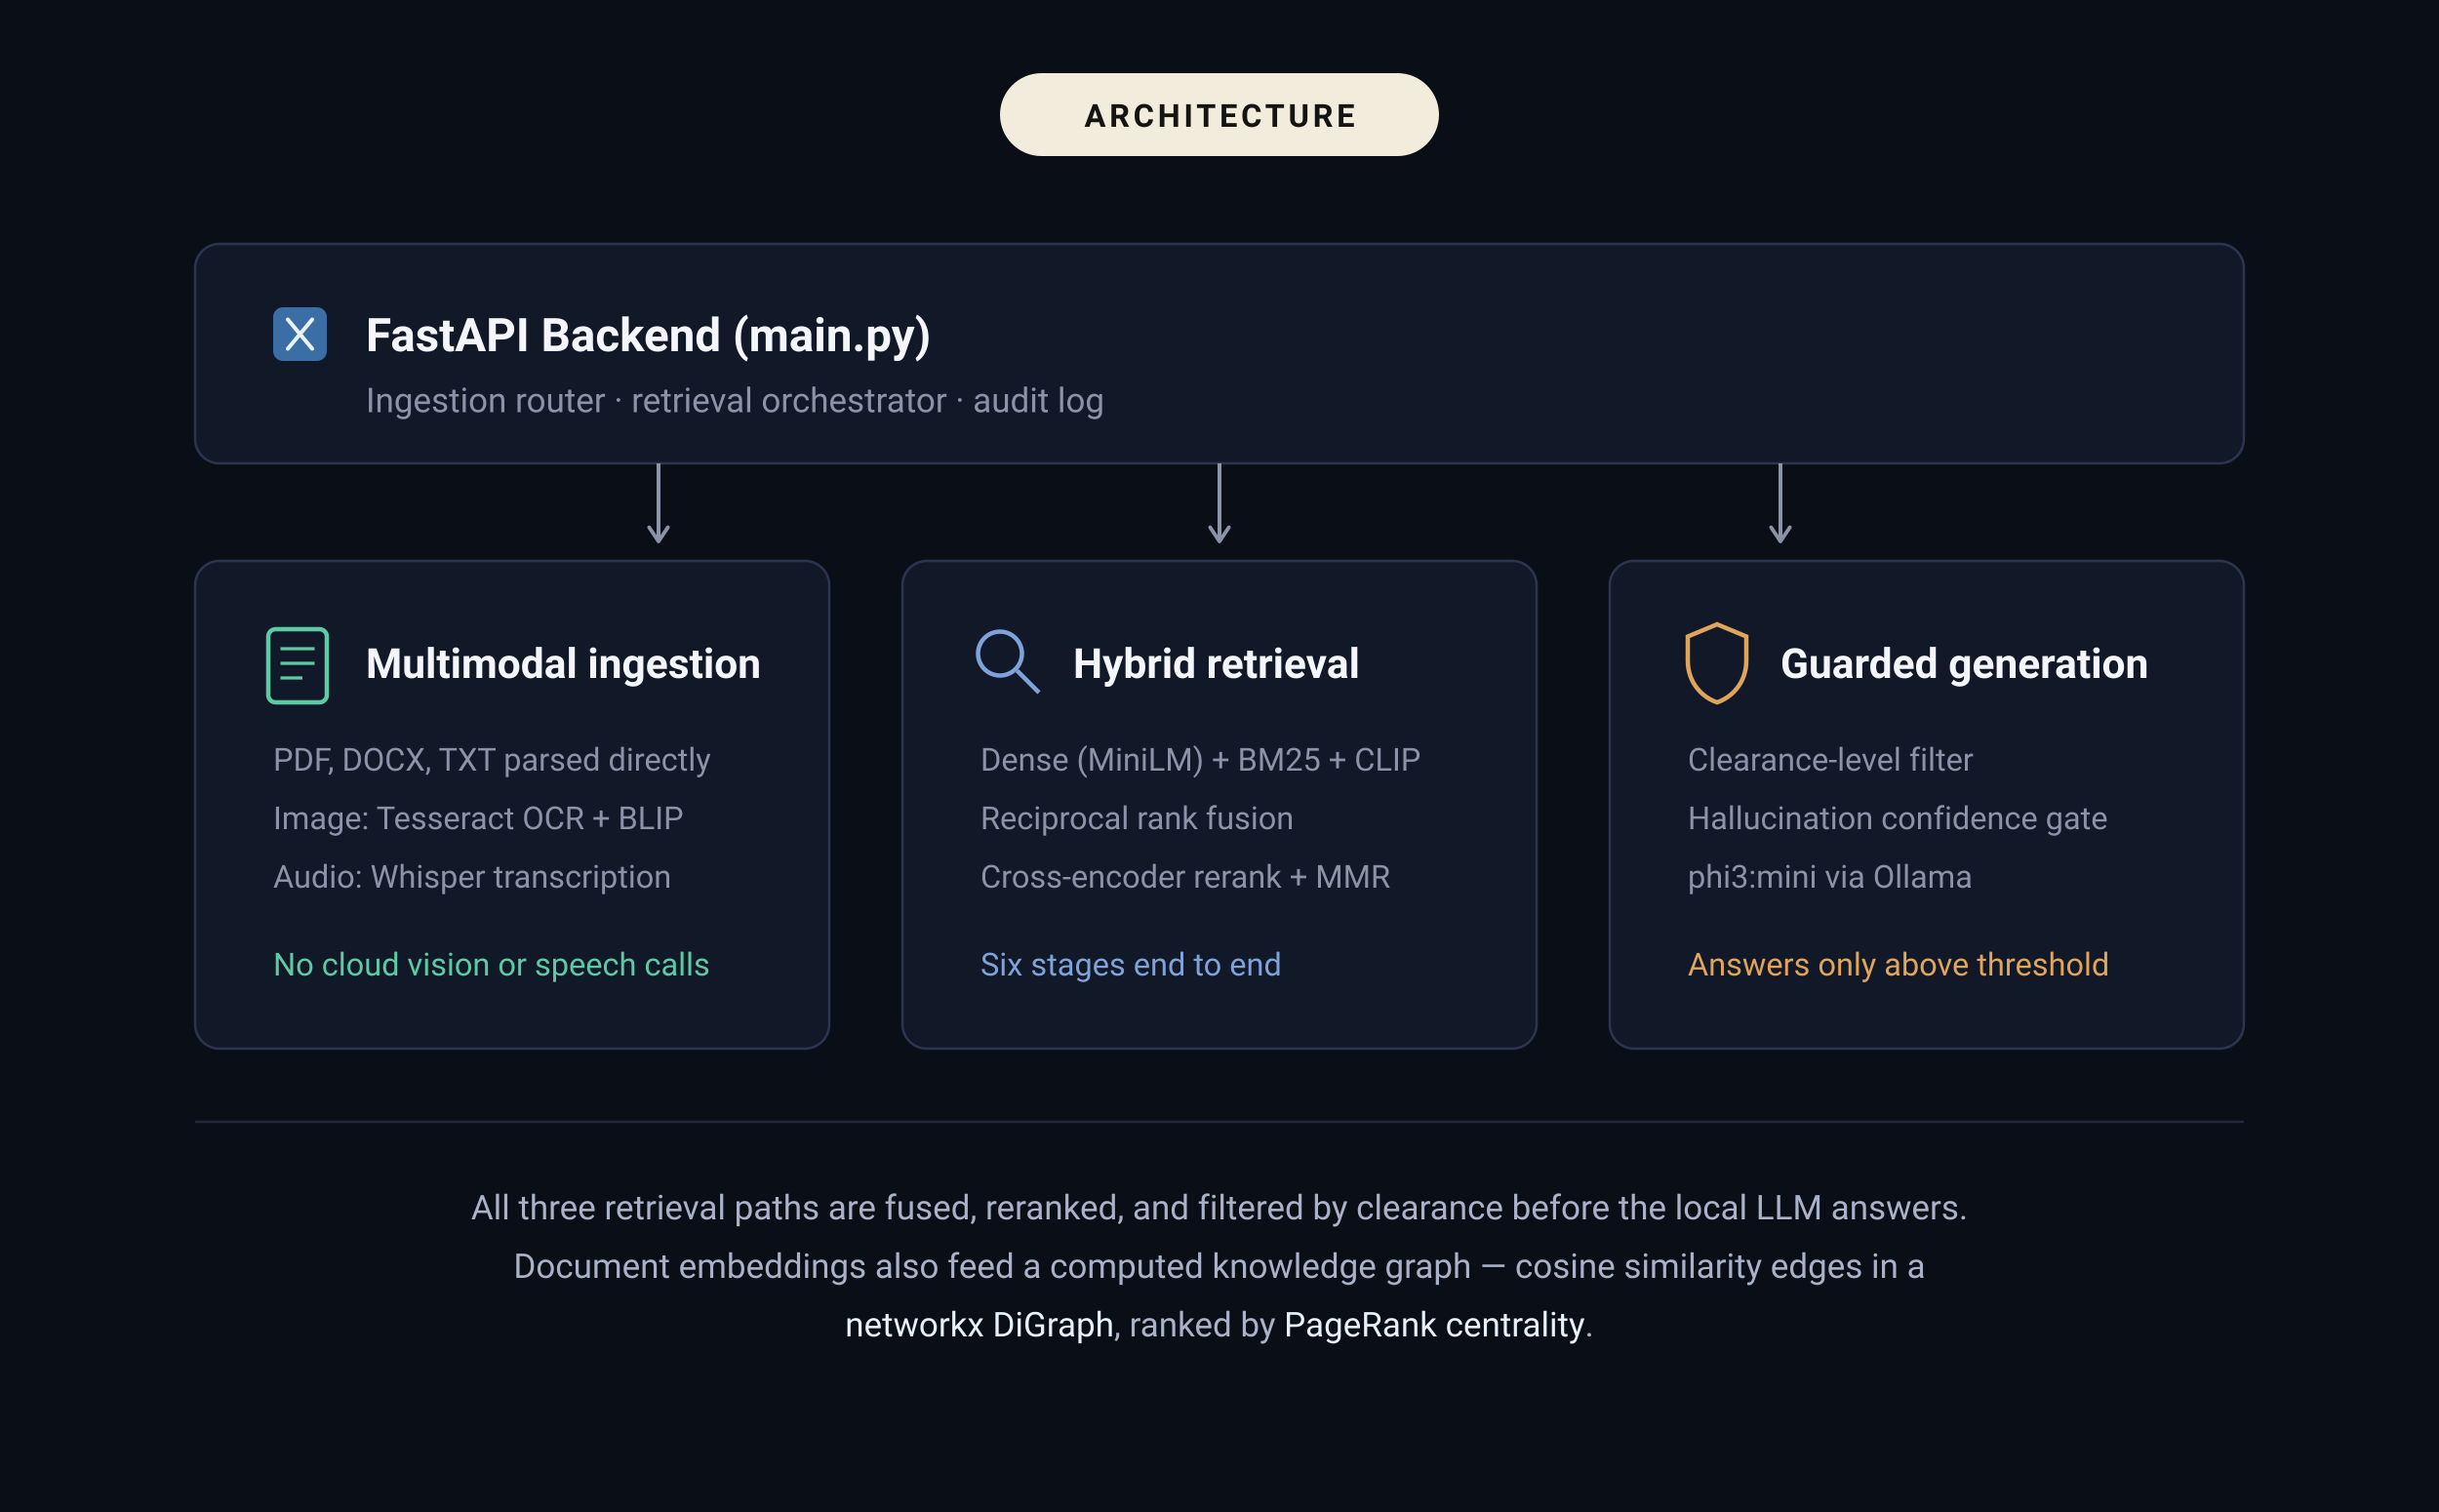
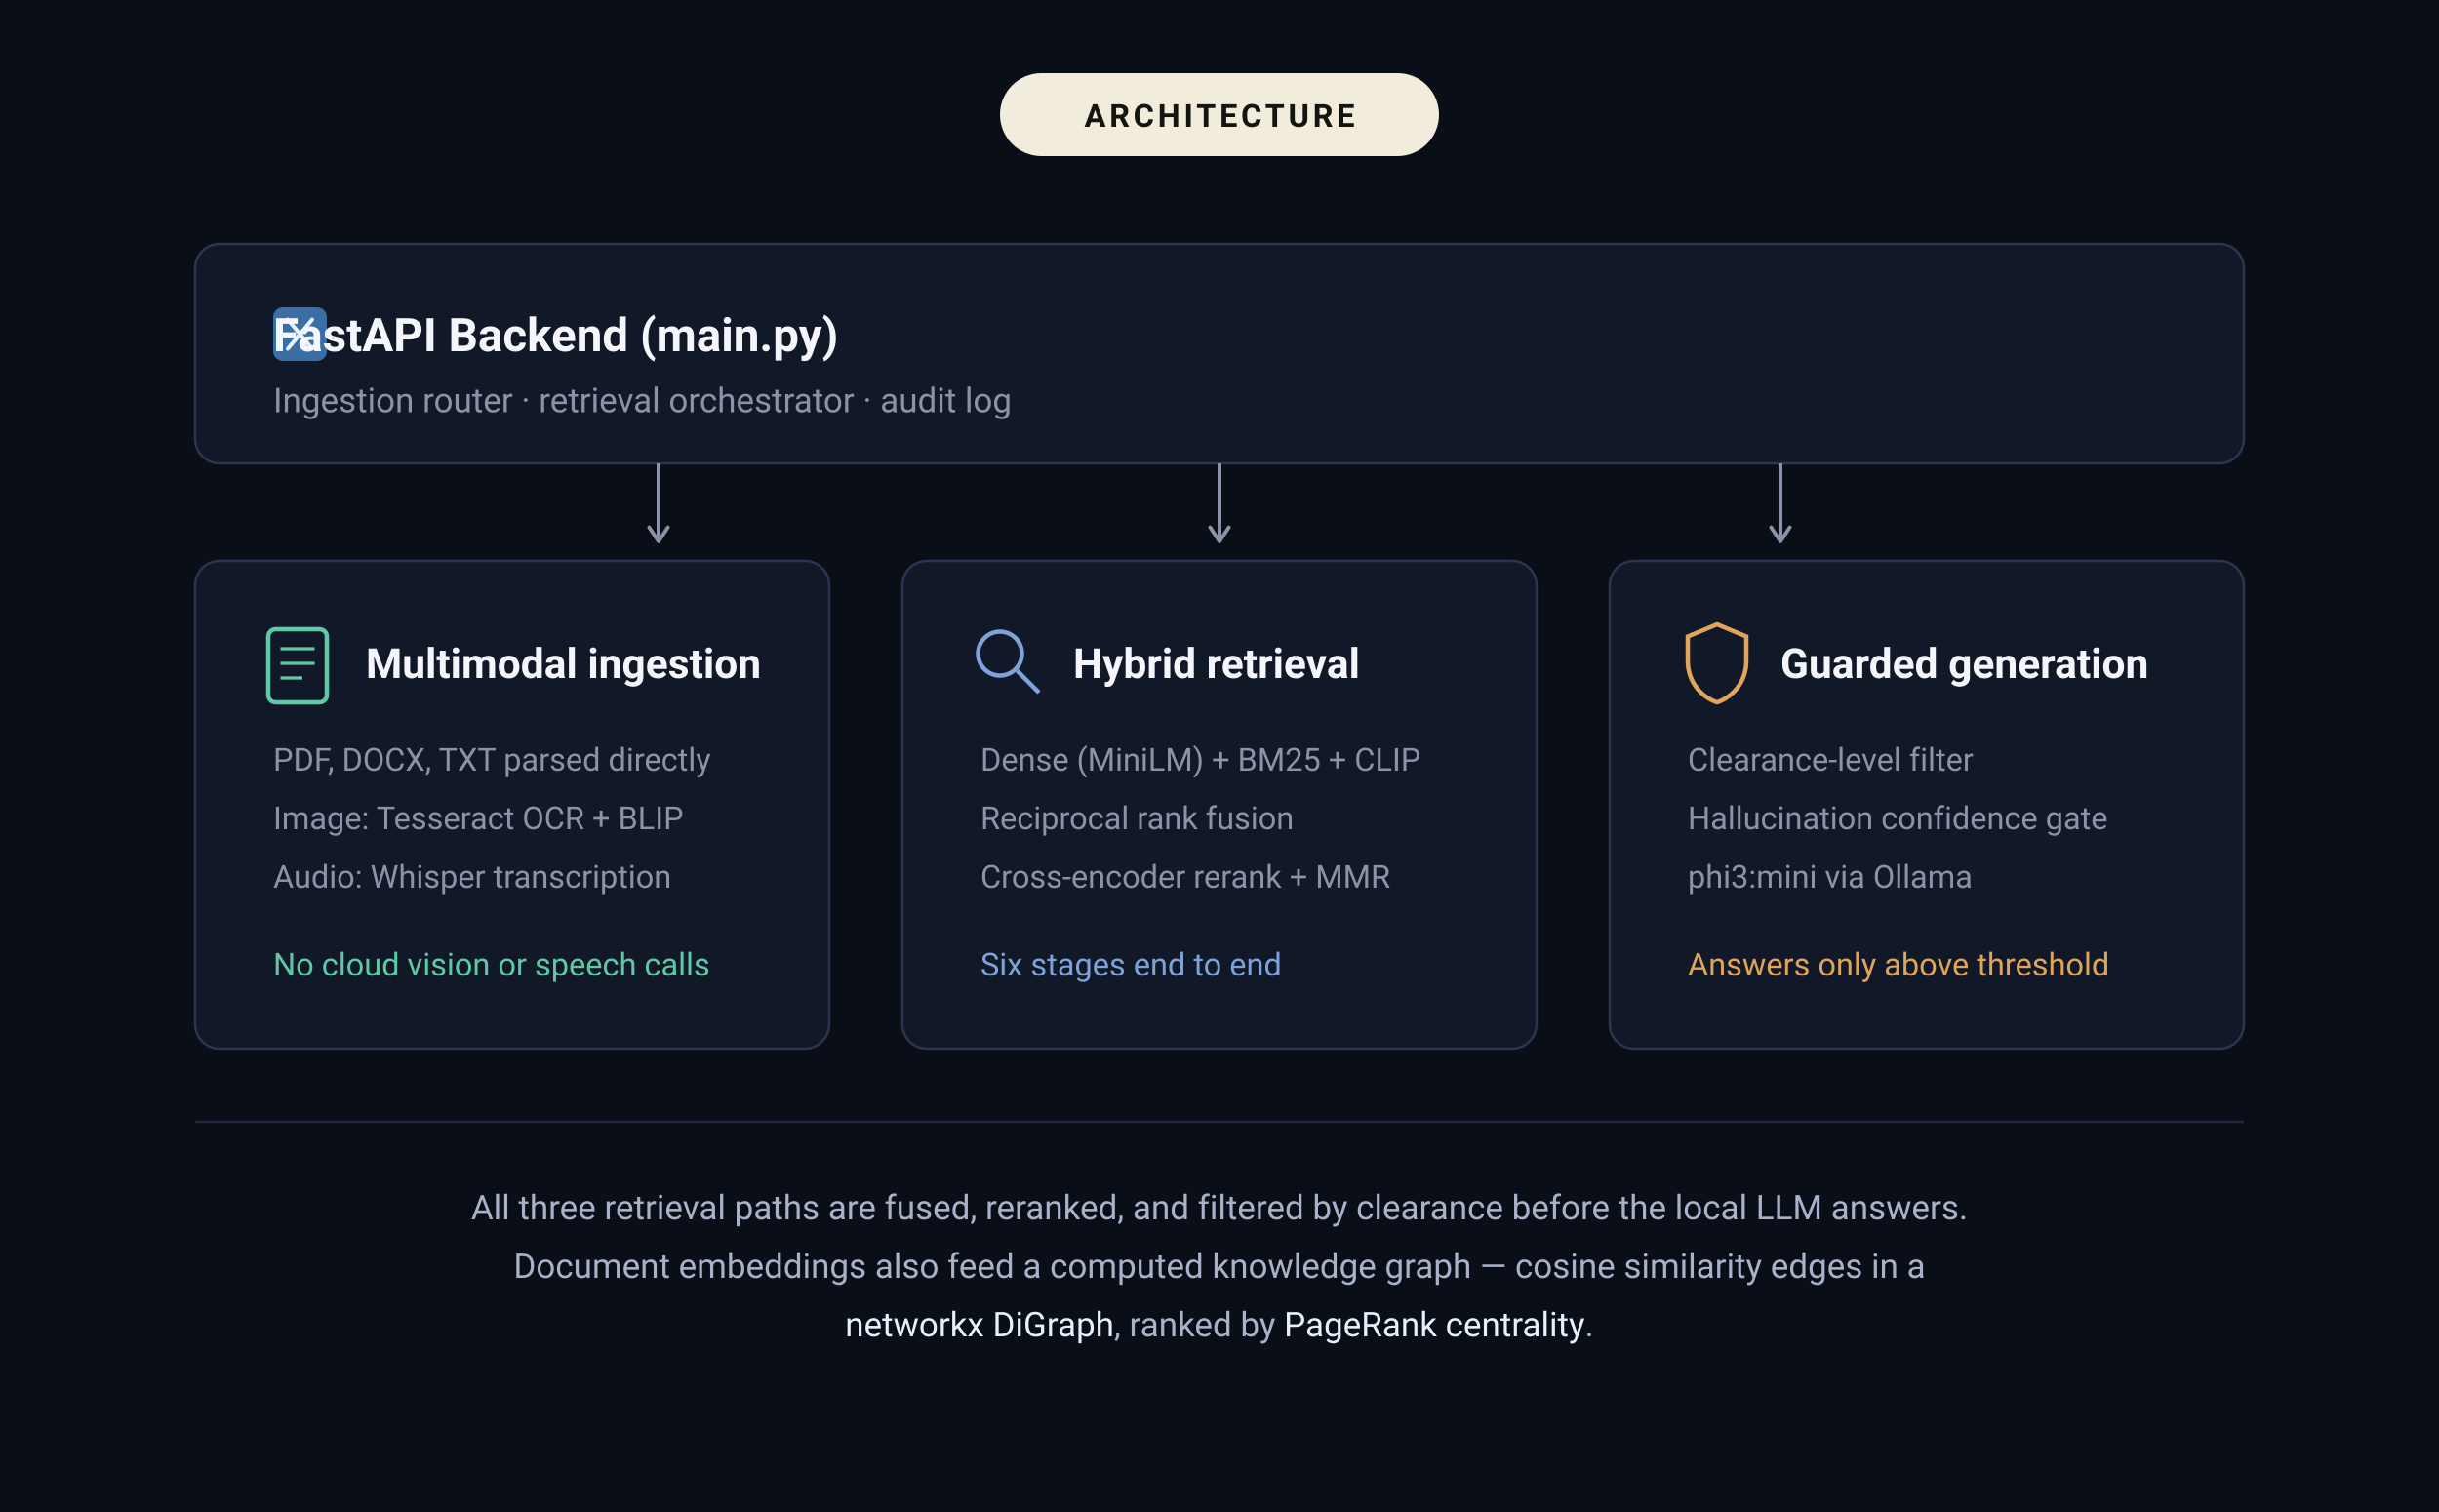
<svg xmlns="http://www.w3.org/2000/svg" width="1000" height="620" viewBox="0 0 1000 620" font-family="-apple-system, Segoe UI, Roboto, Helvetica, Arial, sans-serif">
  <defs>
    <marker id="arrow" viewBox="0 0 10 10" refX="8" refY="5" markerWidth="6" markerHeight="6" orient="auto-start-reverse">
      <path d="M2 1L8 5L2 9" fill="none" stroke="#8b93a8" stroke-width="1.6" stroke-linecap="round" stroke-linejoin="round" />
    </marker>
  </defs>
  <rect width="1000" height="620" fill="#0a0e17" />
  <rect x="410" y="30" width="180" height="34" rx="17" fill="#f1ecdc" />
  <text x="500" y="52" text-anchor="middle" font-size="13" font-weight="700" letter-spacing="1.5" fill="#141410">ARCHITECTURE</text>
  <rect x="80" y="100" width="840" height="90" rx="10" fill="#111827" stroke="#2c3550" stroke-width="1" />
  <g>
    <rect x="112" y="126" width="22" height="22" rx="4" fill="#3a6ea5" />
    <path d="M118 143 L128 131 M118 131 L128 143" stroke="#eaf2fb" stroke-width="1.6" stroke-linecap="round" />
  </g>
-   <text x="150" y="144" font-size="19" font-weight="700" fill="#f4f6fb">FastAPI Backend (main.py)</text>
-   <text x="150" y="169" font-size="14" fill="#8b93a8">Ingestion router · retrieval orchestrator · audit log</text>
+   <text x="112" y="144" font-size="19" font-weight="700" fill="#f4f6fb">FastAPI Backend (main.py)</text>
+   <text x="112" y="169" font-size="14" fill="#8b93a8">Ingestion router · retrieval orchestrator · audit log</text>
  <line x1="270" y1="190" x2="270" y2="222" stroke="#8b93a8" stroke-width="1.6" marker-end="url(#arrow)" />
  <line x1="500" y1="190" x2="500" y2="222" stroke="#8b93a8" stroke-width="1.6" marker-end="url(#arrow)" />
  <line x1="730" y1="190" x2="730" y2="222" stroke="#8b93a8" stroke-width="1.6" marker-end="url(#arrow)" />
  <rect x="80" y="230" width="260" height="200" rx="10" fill="#111827" stroke="#2c3550" stroke-width="1" />
  <g transform="translate(110,258)">
    <rect x="0" y="0" width="24" height="30" rx="3" fill="none" stroke="#5dcaa5" stroke-width="1.8" />
    <line x1="5" y1="8" x2="19" y2="8" stroke="#5dcaa5" stroke-width="1.3" />
    <line x1="5" y1="14" x2="19" y2="14" stroke="#5dcaa5" stroke-width="1.3" />
    <line x1="5" y1="20" x2="14" y2="20" stroke="#5dcaa5" stroke-width="1.3" />
  </g>
  <text x="150" y="278" font-size="17" font-weight="700" fill="#f4f6fb">Multimodal ingestion</text>
  <text x="112" y="316" font-size="13" fill="#8b93a8">PDF, DOCX, TXT parsed directly</text>
  <text x="112" y="340" font-size="13" fill="#8b93a8">Image: Tesseract OCR + BLIP</text>
  <text x="112" y="364" font-size="13" fill="#8b93a8">Audio: Whisper transcription</text>
  <text x="112" y="400" font-size="13" fill="#5dcaa5">No cloud vision or speech calls</text>
  <rect x="370" y="230" width="260" height="200" rx="10" fill="#111827" stroke="#2c3550" stroke-width="1" />
  <g transform="translate(400,258)" stroke="#7fa3d8" stroke-width="1.8" fill="none">
    <circle cx="10" cy="10" r="9" />
    <line x1="17" y1="17" x2="26" y2="26" />
  </g>
  <text x="440" y="278" font-size="17" font-weight="700" fill="#f4f6fb">Hybrid retrieval</text>
  <text x="402" y="316" font-size="13" fill="#8b93a8">Dense (MiniLM) + BM25 + CLIP</text>
  <text x="402" y="340" font-size="13" fill="#8b93a8">Reciprocal rank fusion</text>
  <text x="402" y="364" font-size="13" fill="#8b93a8">Cross-encoder rerank + MMR</text>
  <text x="402" y="400" font-size="13" fill="#7fa3d8">Six stages end to end</text>
  <rect x="660" y="230" width="260" height="200" rx="10" fill="#111827" stroke="#2c3550" stroke-width="1" />
  <g transform="translate(692,256)" stroke="#e0a45a" stroke-width="1.8" fill="none">
    <path d="M12 0 L24 5 V15 C24 24 18 30 12 32 C6 30 0 24 0 15 V5 Z" />
  </g>
  <text x="730" y="278" font-size="17" font-weight="700" fill="#f4f6fb">Guarded generation</text>
  <text x="692" y="316" font-size="13" fill="#8b93a8">Clearance-level filter</text>
  <text x="692" y="340" font-size="13" fill="#8b93a8">Hallucination confidence gate</text>
  <text x="692" y="364" font-size="13" fill="#8b93a8">phi3:mini via Ollama</text>
  <text x="692" y="400" font-size="13" fill="#e0a45a">Answers only above threshold</text>
  <line x1="80" y1="460" x2="920" y2="460" stroke="#22293e" stroke-width="1" />
  <text x="500" y="500" text-anchor="middle" font-size="14" fill="#a9b2c8">All three retrieval paths are fused, reranked, and filtered by clearance before the local LLM answers.</text>
  <text x="500" y="524" text-anchor="middle" font-size="14" fill="#a9b2c8">Document embeddings also feed a computed knowledge graph — cosine similarity edges in a</text>
  <text x="500" y="548" text-anchor="middle" font-size="14" fill="#a9b2c8">
    <tspan fill="#e6f1fb">networkx DiGraph</tspan>, ranked by <tspan fill="#e6f1fb">PageRank centrality</tspan>.</text>
</svg>
